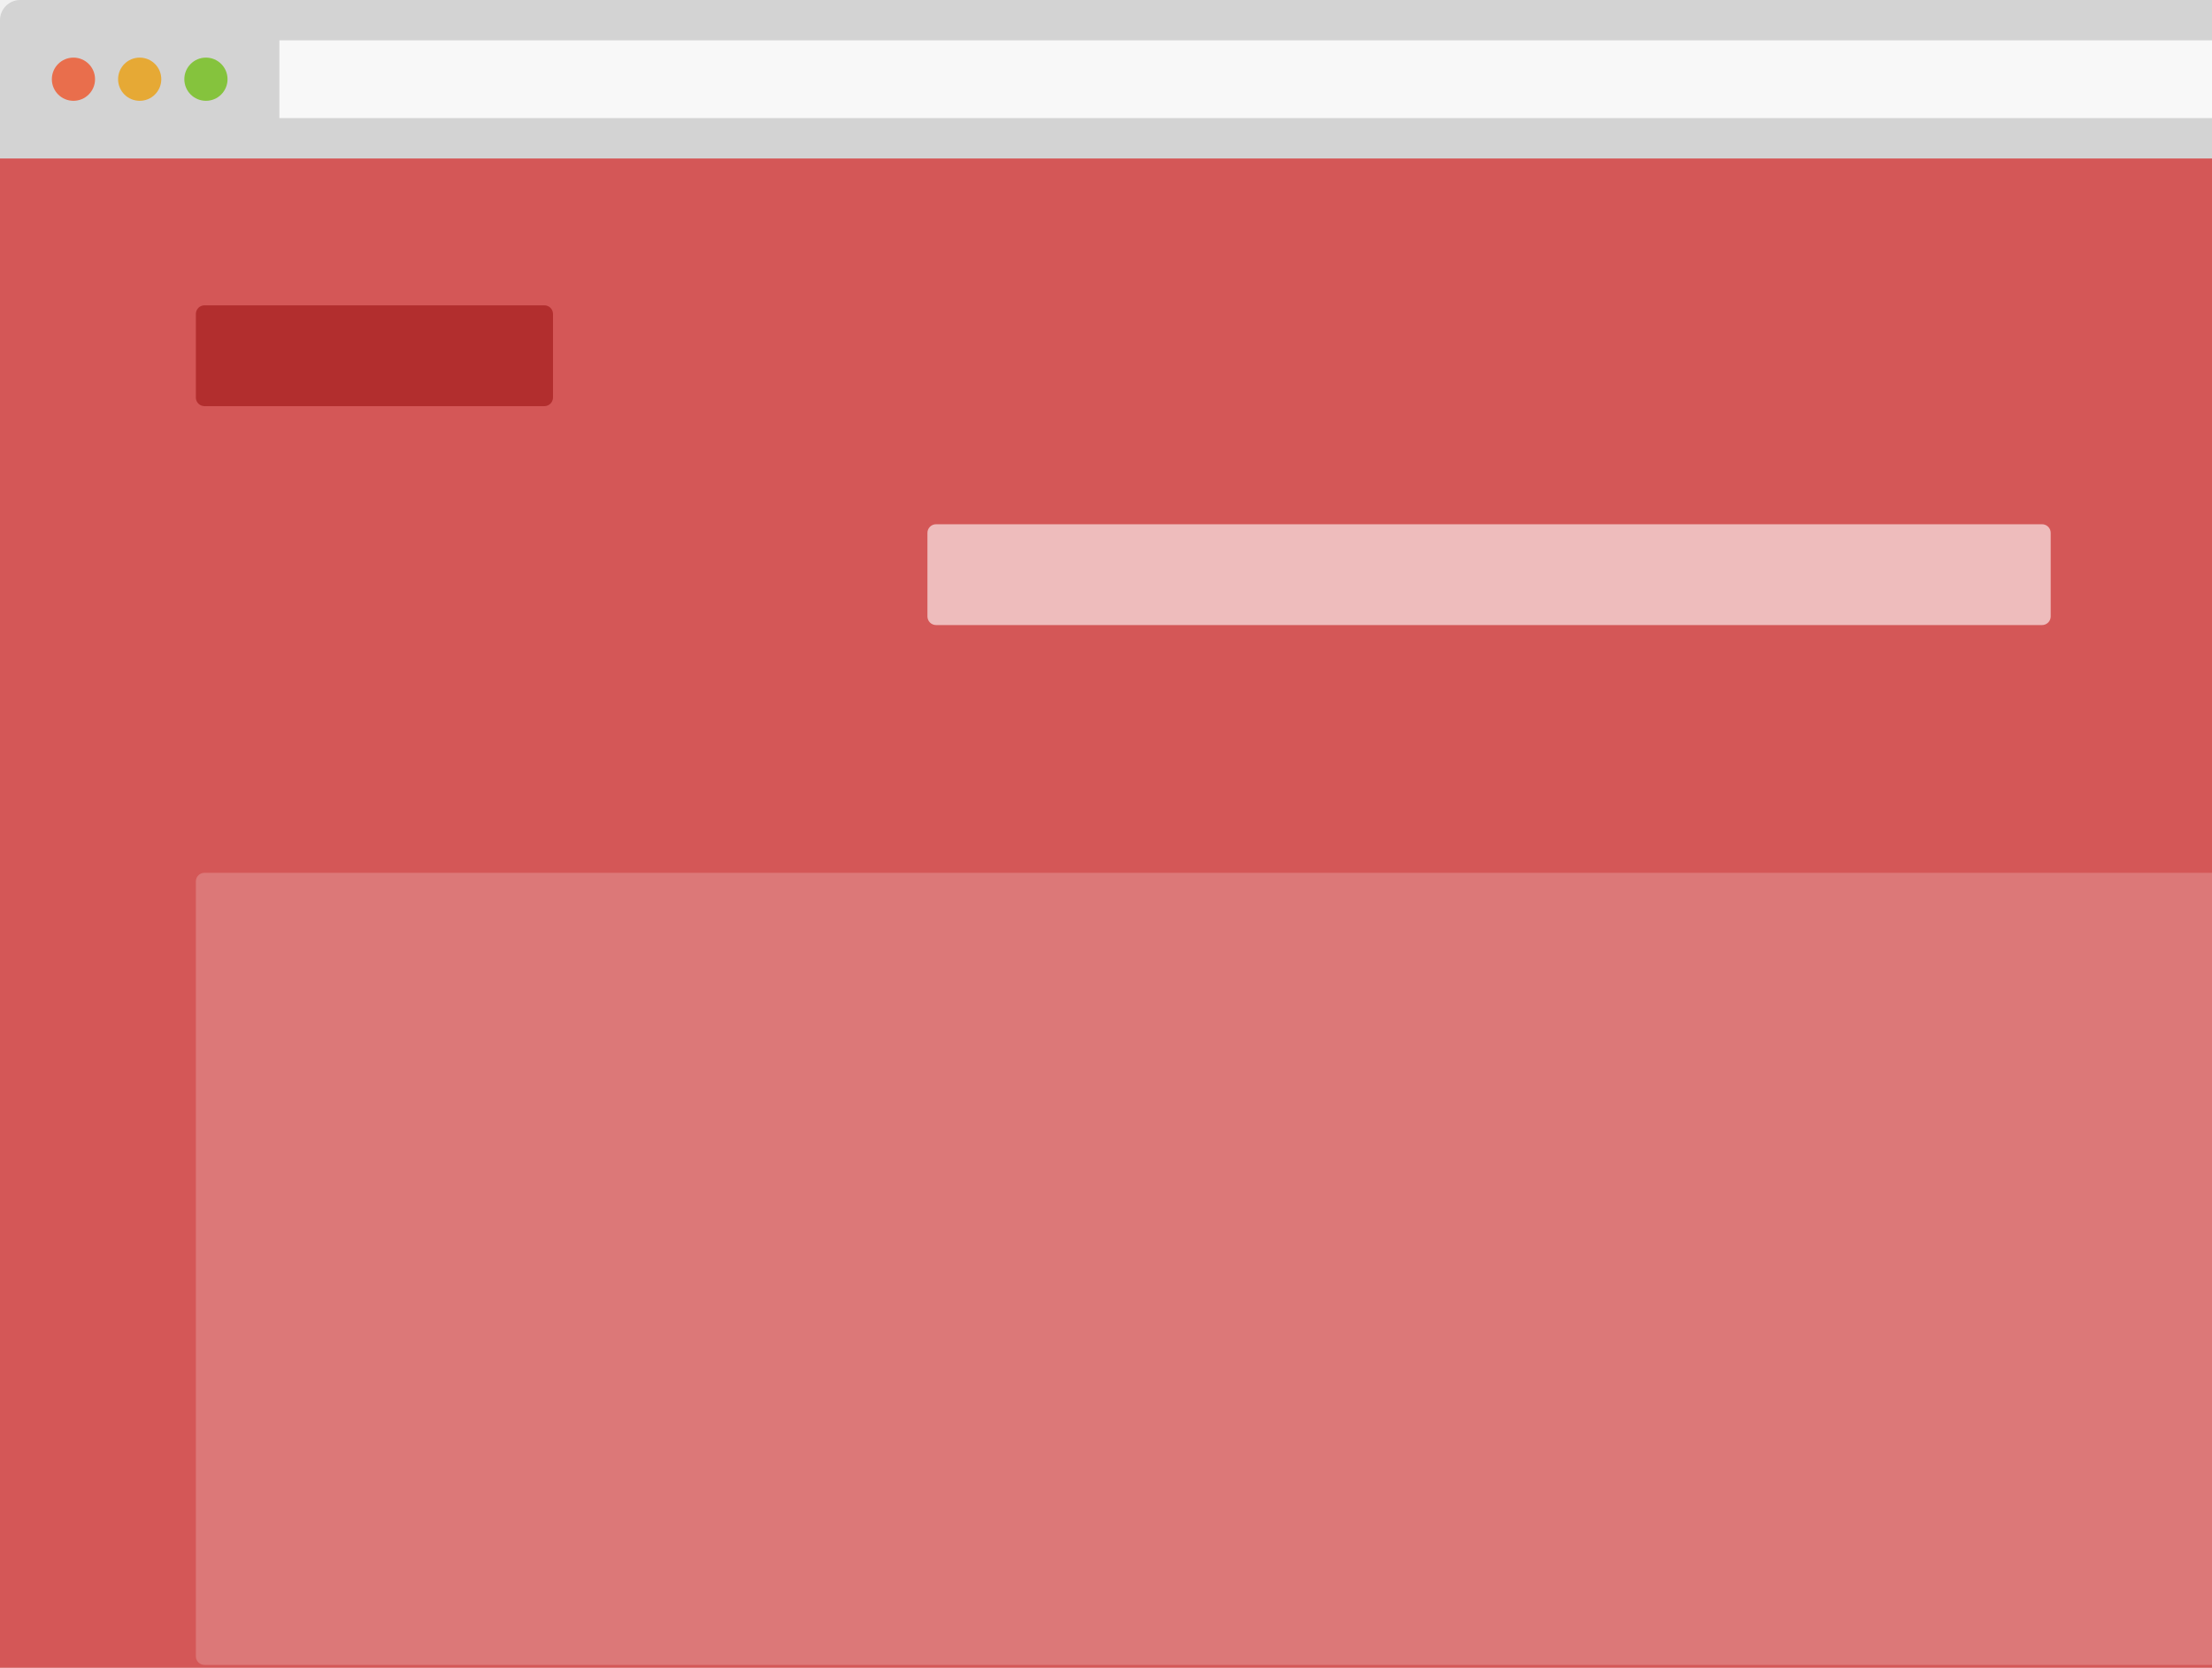
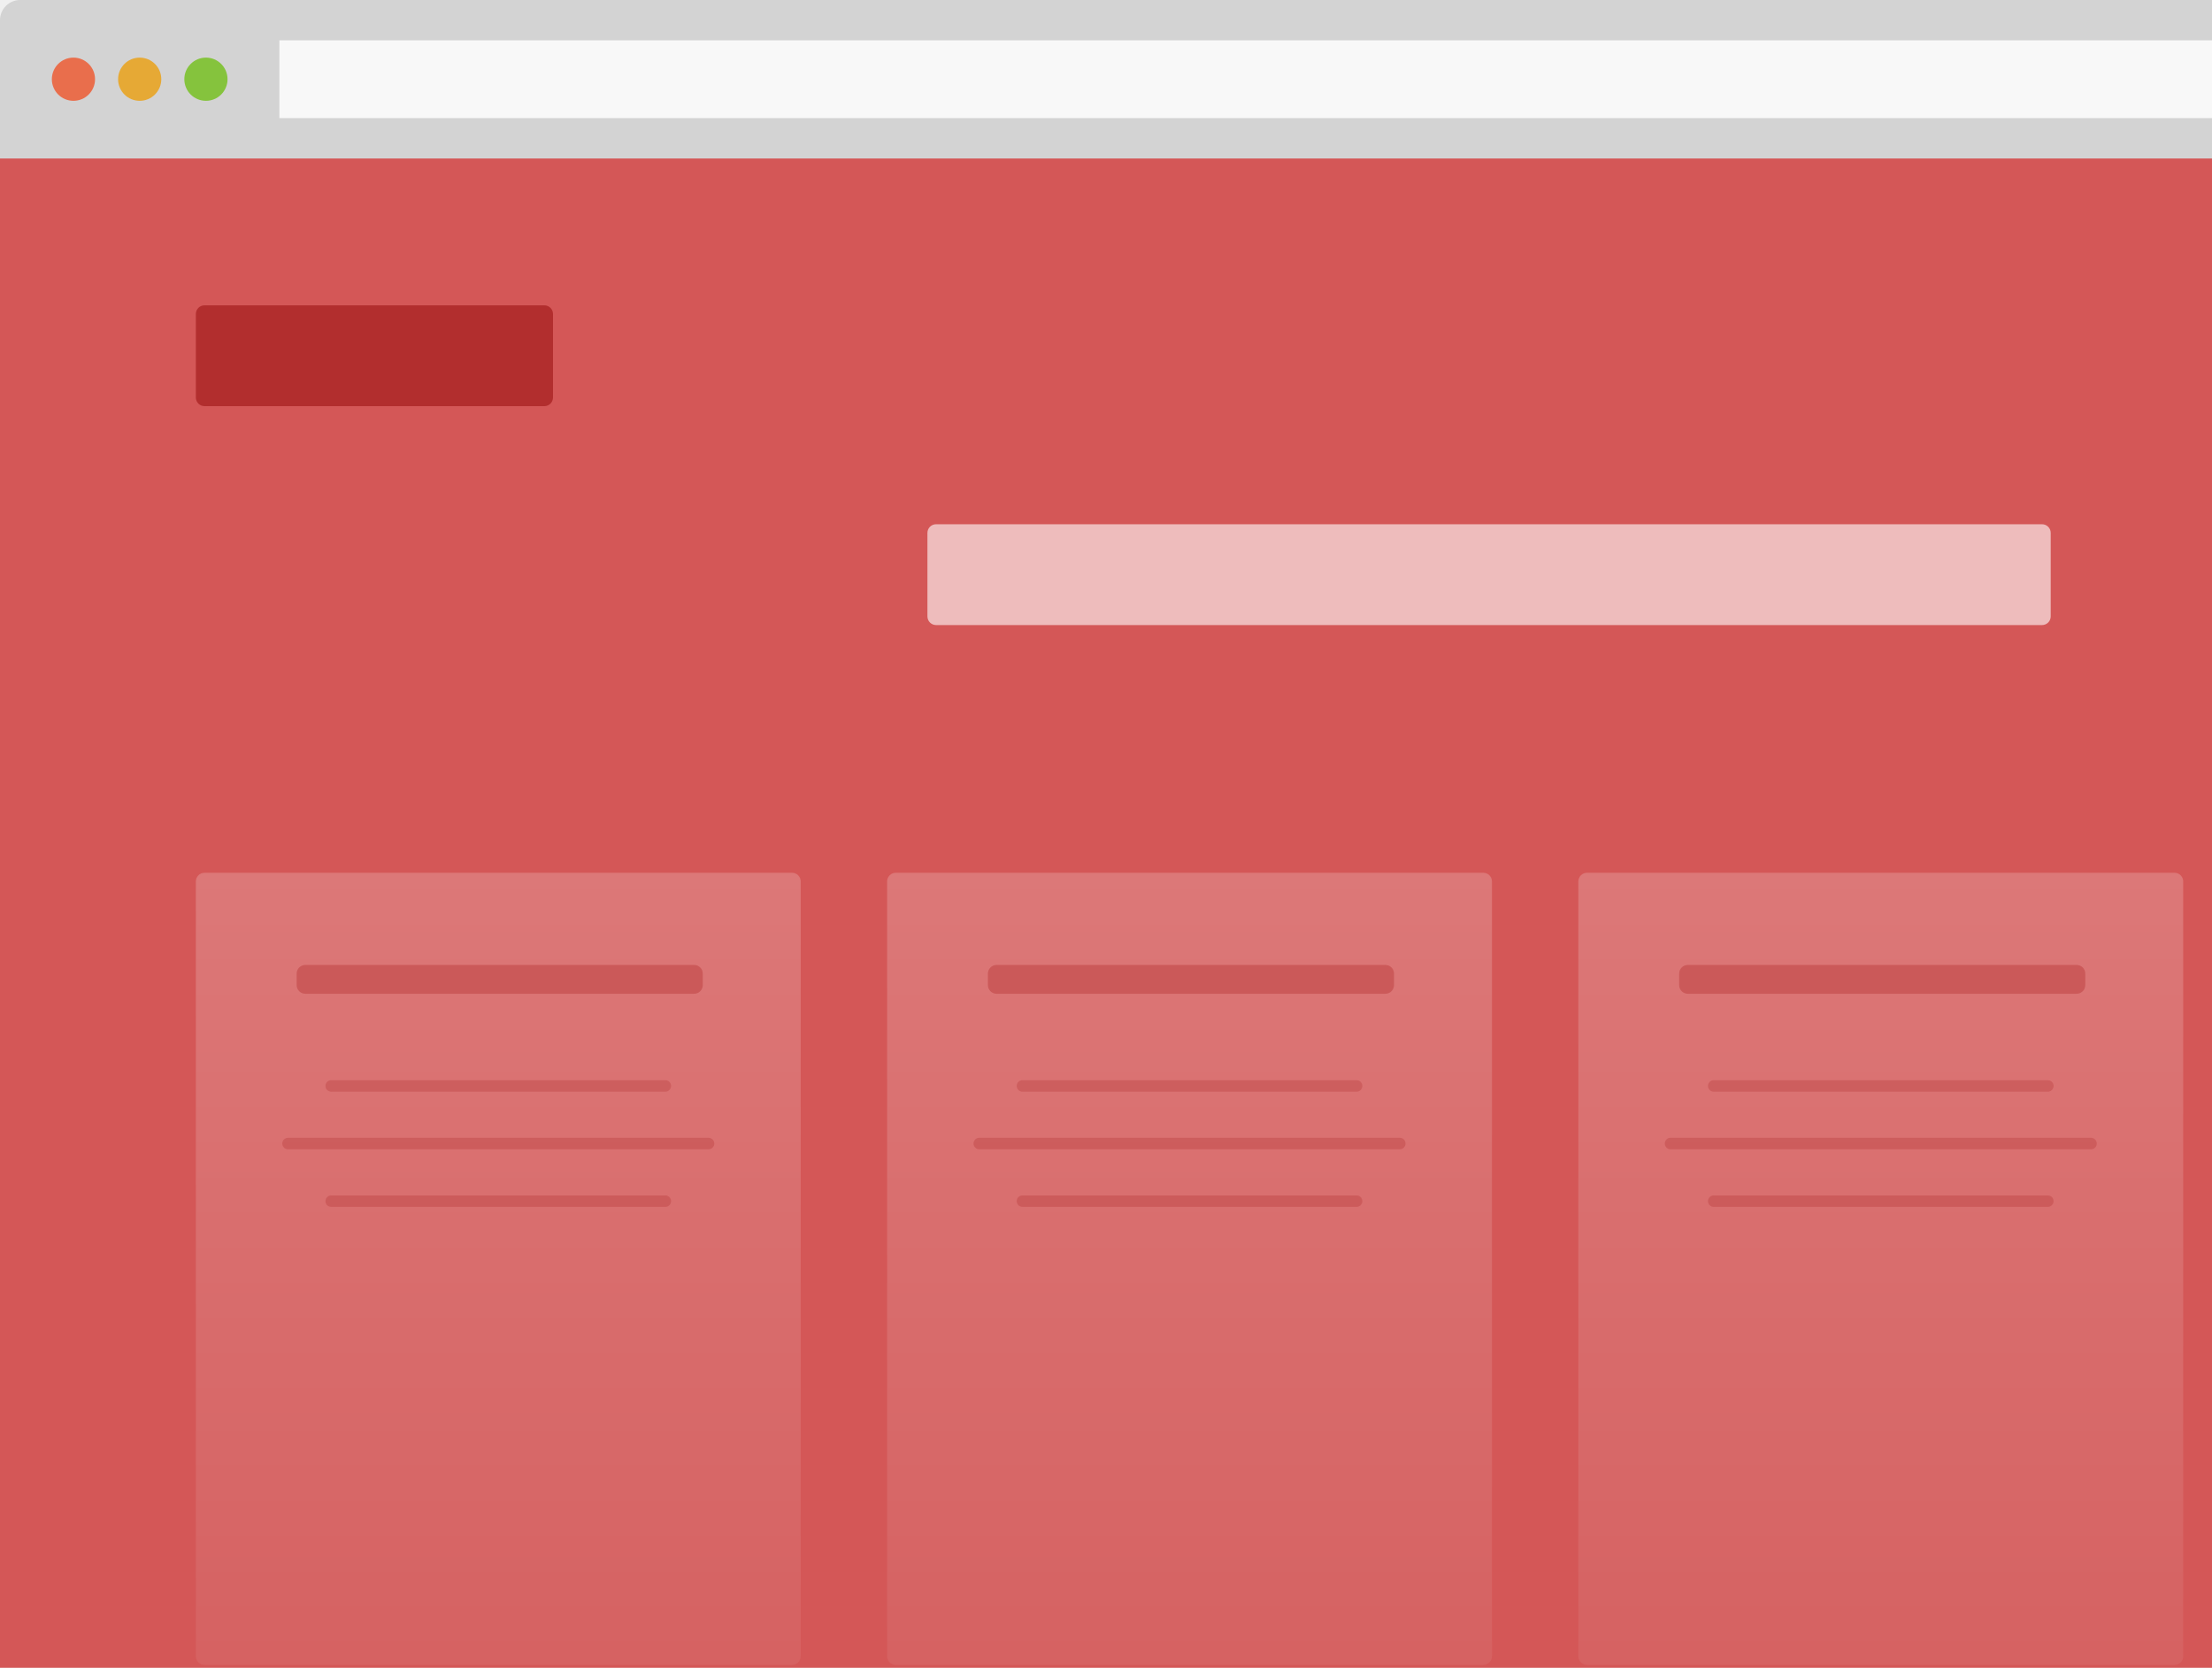
<svg xmlns="http://www.w3.org/2000/svg" width="768px" height="579px" viewBox="0 0 768 579" version="1.1">
-   <defs />
+   <defs>
+     <linearGradient x1="50%" y1="100%" x2="50%" y2="0%" id="linearGradient-1">
+       <stop stop-color="#DE8E8E" offset="0%" />
+       <stop stop-color="#FFFFFF" offset="100%" />
+     </linearGradient>
+   </defs>
  <g id="Page-1" stroke="none" stroke-width="1" fill="none" fill-rule="evenodd">
    <g id="Desktop" transform="translate(-672, -52)">
      <g id="Mockup-Browser" transform="translate(672, 52)">
        <rect id="background" fill="#D45757" x="0" y="55" width="1283" height="524" />
        <g id="Browser">
          <path d="M7,0 C3.134,0 0,3.135 0,6.994 L0,55 L1283,55 L1283,6.994 C1283,3.131 1279.867,0 1276,0 L7,0 Z" id="background" fill="#D3D3D3" />
          <circle id="object" fill="#E96E4C" cx="25.5" cy="27.5" r="7.5" />
          <path d="M48.5,35 C52.642,35 56,31.642 56,27.5 C56,23.358 52.642,20 48.5,20 C44.358,20 41,23.358 41,27.5 C41,31.642 44.358,35 48.5,35 Z" id="object" fill="#E6A935" />
          <circle id="object" fill="#85C33D" cx="71.5" cy="27.5" r="7.5" />
          <rect id="search" fill="#FFFFFF" opacity="0.85" x="97" y="14" width="1172" height="27" />
        </g>
        <g id="website-elements" transform="translate(68, 106)">
-           <rect id="Rectangle-Copy" fill="#B22E2E" x="0" y="0" width="124" height="35" rx="3" />
-           <rect id="Rectangle-Copy-2" fill="#FFFFFF" opacity="0.599" x="254" y="76" width="390" height="35" rx="3" />
-           <rect id="Rectangle-Copy-3" fill="#FFFFFF" opacity="0.198" x="0" y="197" width="749" height="275" rx="3" />
+           <rect id="logo" fill="#B22E2E" x="0" y="0" width="124" height="35" rx="3" />
+           <rect id="headline" fill="#FFFFFF" opacity="0.599" x="254" y="76" width="390" height="35" rx="3" />
+           <g id="column" transform="translate(0, 197)">
+             <rect id="Rectangle-Copy-3" fill="url(#linearGradient-1)" opacity="0.198" x="0" y="0" width="210" height="275" rx="3" />
+             <path d="M38,32 L173,32 L173,32 C174.657,32 176,33.343 176,35 L176,39 L176,39 C176,40.657 174.657,42 173,42 L112,42 L38,42 L38,42 C36.343,42 35,40.657 35,39 L35,35 L35,35 C35,33.343 36.343,32 38,32 Z" id="Rectangle-Copy-6" fill="#B22E2E" opacity="0.397" />
+             <g id="Group-2" opacity="0.751" transform="translate(30, 72)" fill="#B22E2E">
+               <path d="M17,0 L133,0 L133,0 C134.105,-2.02906125e-16 135,0.895 135,2 L135,2 L135,2 C135,3.105 134.105,4 133,4 L80.532,4 L17,4 L17,4 C15.895,4 15,3.105 15,2 L15,2 L15,2 C15,0.895 15.895,2.02906125e-16 17,0 Z" id="Rectangle-Copy-7" opacity="0.4" />
+               <path d="M17,40 L133,40 L133,40 C134.105,40 135,40.895 135,42 L135,42 L135,42 C135,43.105 134.105,44 133,44 L80.532,44 L17,44 L17,44 C15.895,44 15,43.105 15,42 L15,42 L15,42 C15,40.895 15.895,40 17,40 Z" id="Rectangle-Copy-9" opacity="0.4" />
+               <path d="M2,20 L148,20 L148,20 C149.105,20 150,20.895 150,22 L150,22 L150,22 C150,23.105 149.105,24 148,24 L81.915,24 L2,24 L2,24 C0.895,24 1.3527075e-16,23.105 0,22 L0,22 L0,22 C-1.3527075e-16,20.895 0.895,20 2,20 Z" id="Rectangle-Copy-8" opacity="0.4" />
+             </g>
+           </g>
+           <g id="column-copy" transform="translate(240, 197)">
+             <rect id="Rectangle-Copy-3" fill="url(#linearGradient-1)" opacity="0.198" x="0" y="0" width="210" height="275" rx="3" />
+             <path d="M38,32 L173,32 L173,32 C174.657,32 176,33.343 176,35 L176,39 L176,39 C176,40.657 174.657,42 173,42 L112,42 L38,42 L38,42 C36.343,42 35,40.657 35,39 L35,35 L35,35 C35,33.343 36.343,32 38,32 Z" id="Rectangle-Copy-6" fill="#B22E2E" opacity="0.397" />
+             <g id="Group-2" opacity="0.751" transform="translate(30, 72)" fill="#B22E2E">
+               <path d="M17,0 L133,0 L133,0 C134.105,-2.02906125e-16 135,0.895 135,2 L135,2 L135,2 C135,3.105 134.105,4 133,4 L80.532,4 L17,4 L17,4 C15.895,4 15,3.105 15,2 L15,2 L15,2 C15,0.895 15.895,2.02906125e-16 17,0 Z" id="Rectangle-Copy-7" opacity="0.4" />
+               <path d="M17,40 L133,40 L133,40 C134.105,40 135,40.895 135,42 L135,42 L135,42 C135,43.105 134.105,44 133,44 L80.532,44 L17,44 L17,44 C15.895,44 15,43.105 15,42 L15,42 L15,42 C15,40.895 15.895,40 17,40 Z" id="Rectangle-Copy-9" opacity="0.4" />
+               <path d="M2,20 L148,20 L148,20 C149.105,20 150,20.895 150,22 L150,22 L150,22 C150,23.105 149.105,24 148,24 L81.915,24 L2,24 L2,24 C0.895,24 1.3527075e-16,23.105 0,22 L0,22 L0,22 C-1.3527075e-16,20.895 0.895,20 2,20 Z" id="Rectangle-Copy-8" opacity="0.4" />
+             </g>
+           </g>
+           <g id="column-copy-2" transform="translate(480, 197)">
+             <rect id="Rectangle-Copy-3" fill="url(#linearGradient-1)" opacity="0.198" x="0" y="0" width="210" height="275" rx="3" />
+             <path d="M38,32 L173,32 L173,32 C174.657,32 176,33.343 176,35 L176,39 L176,39 C176,40.657 174.657,42 173,42 L112,42 L38,42 L38,42 C36.343,42 35,40.657 35,39 L35,35 L35,35 C35,33.343 36.343,32 38,32 Z" id="Rectangle-Copy-6" fill="#B22E2E" opacity="0.397" />
+             <g id="Group-2" opacity="0.751" transform="translate(30, 72)" fill="#B22E2E">
+               <path d="M17,0 L133,0 L133,0 C134.105,-2.02906125e-16 135,0.895 135,2 L135,2 L135,2 C135,3.105 134.105,4 133,4 L80.532,4 L17,4 L17,4 C15.895,4 15,3.105 15,2 L15,2 L15,2 C15,0.895 15.895,2.02906125e-16 17,0 Z" id="Rectangle-Copy-7" opacity="0.4" />
+               <path d="M17,40 L133,40 L133,40 C134.105,40 135,40.895 135,42 L135,42 L135,42 C135,43.105 134.105,44 133,44 L80.532,44 L17,44 L17,44 C15.895,44 15,43.105 15,42 L15,42 L15,42 C15,40.895 15.895,40 17,40 Z" id="Rectangle-Copy-9" opacity="0.4" />
+               <path d="M2,20 L148,20 L148,20 C149.105,20 150,20.895 150,22 L150,22 L150,22 C150,23.105 149.105,24 148,24 L81.915,24 L2,24 L2,24 C0.895,24 1.3527075e-16,23.105 0,22 L0,22 L0,22 C-1.3527075e-16,20.895 0.895,20 2,20 Z" id="Rectangle-Copy-8" opacity="0.4" />
+             </g>
+           </g>
        </g>
      </g>
    </g>
  </g>
</svg>
